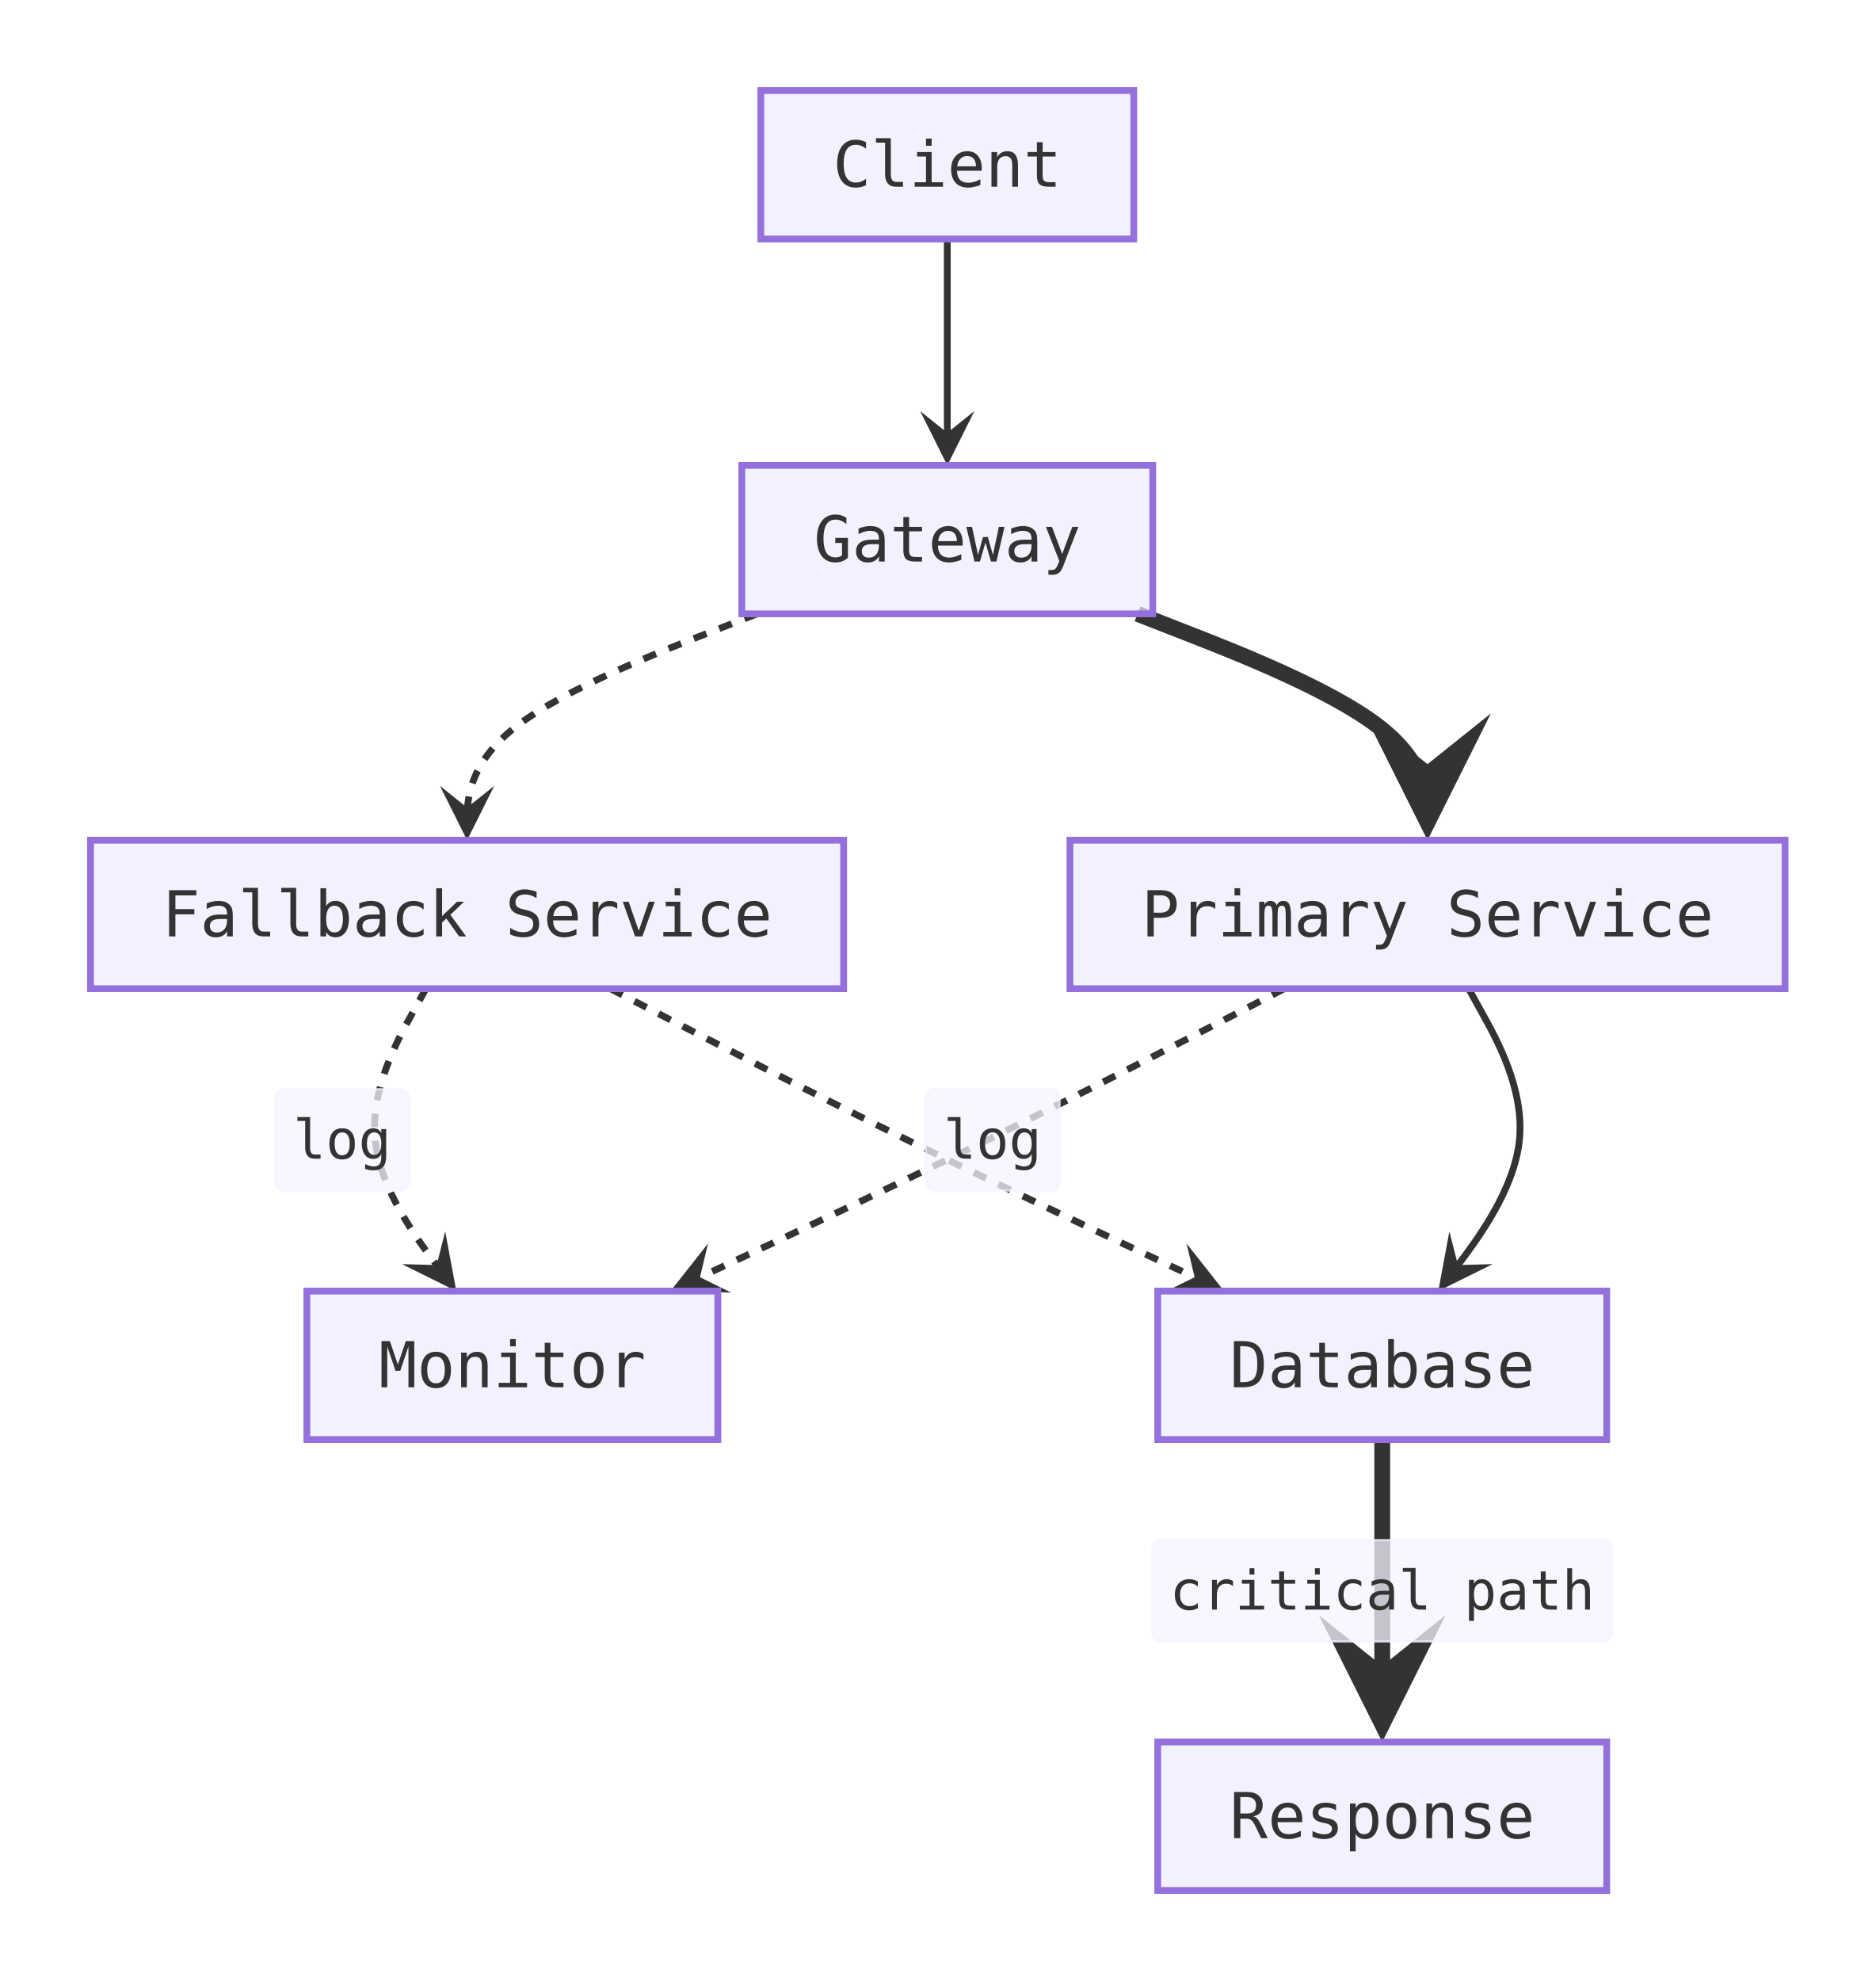
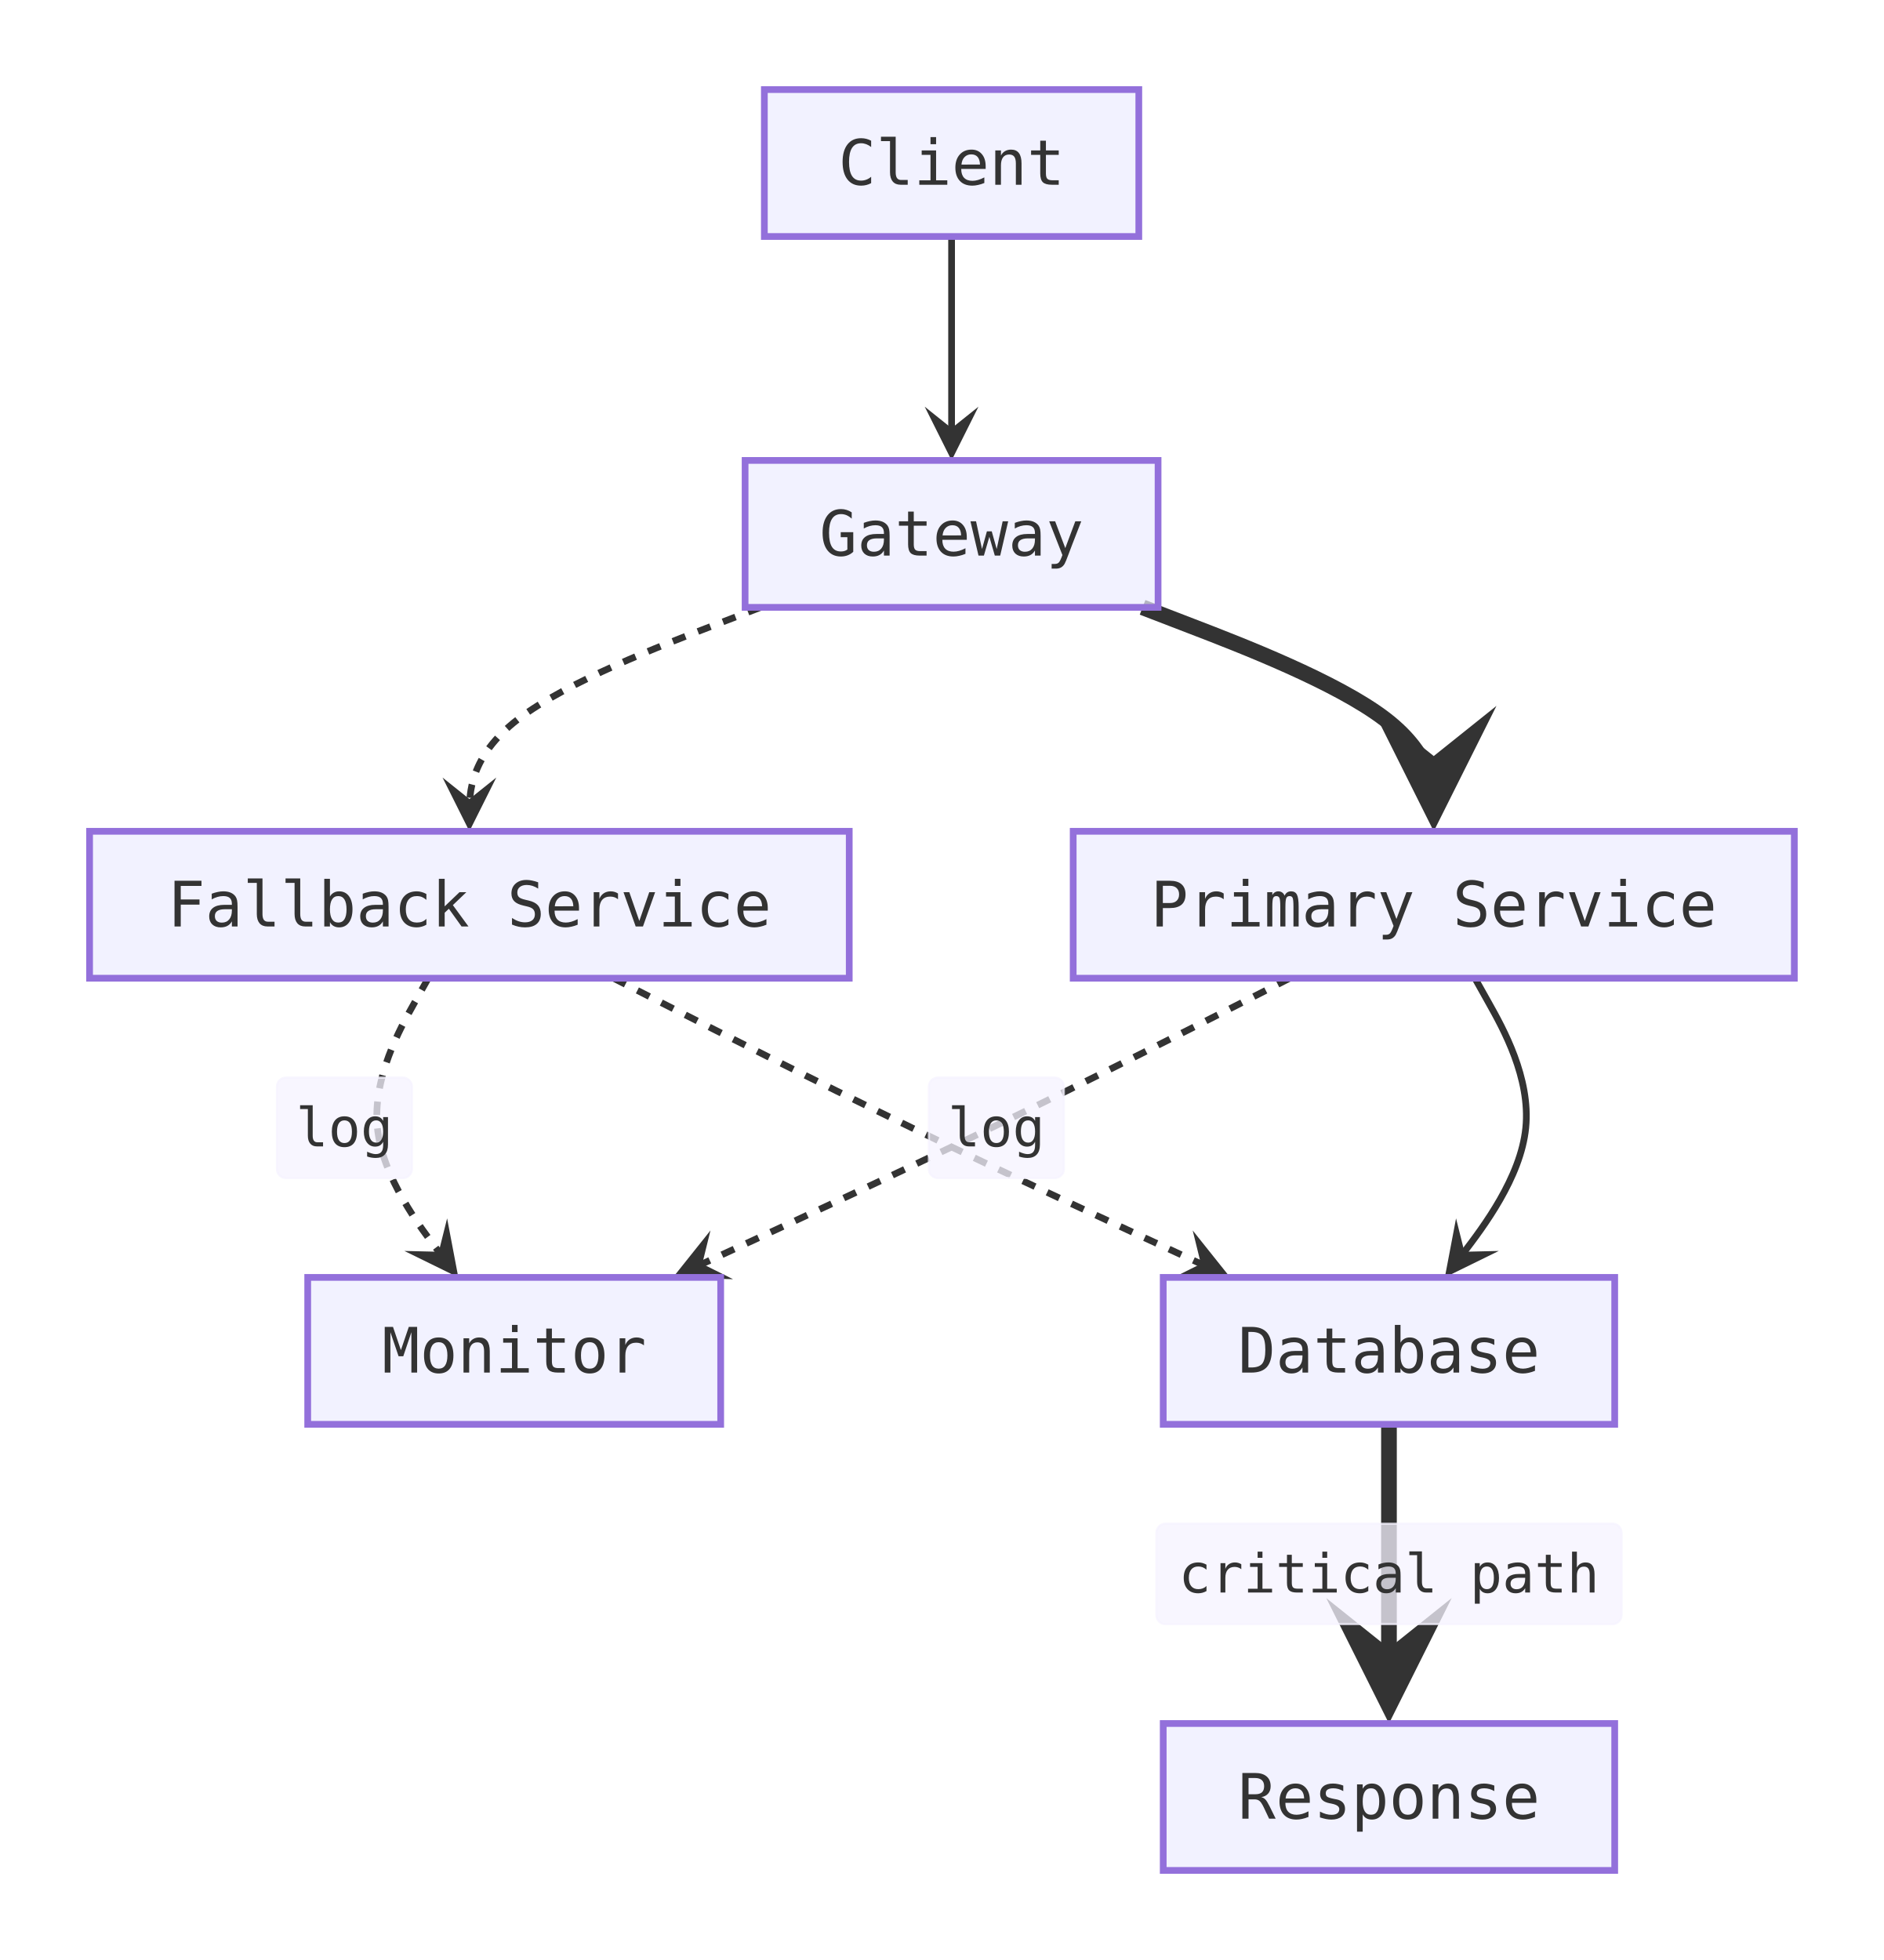
- <svg xmlns="http://www.w3.org/2000/svg" viewBox="0 0 414.4 437.6" width="414.4" height="437.6">
+ <svg xmlns="http://www.w3.org/2000/svg" viewBox="0 0 420.6 437.6" width="420.6" height="437.6">
  <defs>
    <marker id="arrow-point-333333" viewBox="0 0 10 10" refX="8" refY="5" markerWidth="8" markerHeight="8" orient="auto-start-reverse">
      <path d="M10 5 L0 10 L4 5 L0 0 Z" fill="#333333" />
    </marker>
  </defs>
  <g transform="translate(20, 20)">
-     <path d="M189.3 32.8 L189.3 36.97 C189.3 41.13 189.3 49.47 189.3 57.8 C189.3 66.13 189.3 74.47 189.3 78.63 L189.3 80.4" fill="none" stroke="#333333" stroke-width="1.5" marker-end="url(#arrow-point-333333)" />
-     <path d="M231.33 115.6 L242.01 119.77 C252.69 123.93 274.04 132.27 284.72 140.6 C295.4 148.93 295.4 157.27 295.4 160" fill="none" stroke="#333333" stroke-width="3.5" marker-end="url(#arrow-point-333333)" />
-     <path d="M147.27 115.6 L136.59 119.77 C125.91 123.93 104.56 132.27 93.88 140.6 C83.2 148.93 83.2 157.27 83.2 161.43 L83.2 163.2" fill="none" stroke="#333333" stroke-width="1.5" stroke-dasharray="3 3" marker-end="url(#arrow-point-333333)" />
-     <path d="M304.49 198.4 L307.57 203.97 C310.66 209.53 316.83 220.67 315.71 231.8 C314.59 242.93 306.19 254.07 301.99 259.63 L299.23 263.28" fill="none" stroke="#333333" stroke-width="1.5" marker-end="url(#arrow-point-333333)" />
-     <path d="M114.85 198.4 L125.59 203.97 C136.33 209.53 157.82 220.67 180.42 231.8 C203.02 242.93 226.74 254.07 238.6 259.63 L248.29 264.18" fill="none" stroke="#333333" stroke-width="1.5" stroke-dasharray="3 3" marker-end="url(#arrow-point-333333)" />
-     <path d="M285.4 298 L285.4 303.57 C285.4 309.13 285.4 320.27 285.4 331.4 C285.4 342.53 285.4 353.67 285.4 359.2" fill="none" stroke="#333333" stroke-width="3.5" marker-end="url(#arrow-point-333333)" />
-     <rect x="234.6" y="320.2" width="101.6" height="22.4" rx="2" ry="2" fill="#f5f3ffbf" stroke="#f5f3ffbf" stroke-width="0.5" />
-     <text x="285.4" y="331.4" text-anchor="middle" dominant-baseline="central" font-size="12px" font-family="'Intel One Mono', 'SF Mono', 'Cascadia Code', 'JetBrains Mono', 'Fira Code', 'Consolas', 'Menlo', monospace" fill="#333333">critical path</text>
-     <path d="M263.75 198.4 L253.01 203.97 C242.27 209.53 220.78 220.67 198.18 231.8 C175.58 242.93 151.86 254.07 140 259.63 L130.31 264.18" fill="none" stroke="#333333" stroke-width="1.5" stroke-dasharray="3 3" marker-end="url(#arrow-point-333333)" />
-     <rect x="184.5" y="220.6" width="29.6" height="22.4" rx="2" ry="2" fill="#f5f3ffbf" stroke="#f5f3ffbf" stroke-width="0.5" />
-     <text x="199.3" y="231.8" text-anchor="middle" dominant-baseline="central" font-size="12px" font-family="'Intel One Mono', 'SF Mono', 'Cascadia Code', 'JetBrains Mono', 'Fira Code', 'Consolas', 'Menlo', monospace" fill="#333333">log</text>
-     <path d="M74.11 198.4 L71.03 203.97 C67.94 209.53 61.77 220.67 62.89 231.8 C64.01 242.93 72.41 254.07 76.61 259.63 L79.37 263.28" fill="none" stroke="#333333" stroke-width="1.5" stroke-dasharray="3 3" marker-end="url(#arrow-point-333333)" />
-     <rect x="40.8" y="220.6" width="29.6" height="22.4" rx="2" ry="2" fill="#f5f3ffbf" stroke="#f5f3ffbf" stroke-width="0.5" />
-     <text x="55.6" y="231.8" text-anchor="middle" dominant-baseline="central" font-size="12px" font-family="'Intel One Mono', 'SF Mono', 'Cascadia Code', 'JetBrains Mono', 'Fira Code', 'Consolas', 'Menlo', monospace" fill="#333333">log</text>
-     <rect x="148.1" y="0" width="82.4" height="32.8" fill="#ececffb2" stroke="#9370db" stroke-width="1.5" />
-     <text x="189.3" y="16.4" text-anchor="middle" dominant-baseline="central" font-size="14px" font-family="'Intel One Mono', 'SF Mono', 'Cascadia Code', 'JetBrains Mono', 'Fira Code', 'Consolas', 'Menlo', monospace" fill="#333333">Client</text>
-     <rect x="143.9" y="82.8" width="90.8" height="32.8" fill="#ececffb2" stroke="#9370db" stroke-width="1.5" />
-     <text x="189.3" y="99.2" text-anchor="middle" dominant-baseline="central" font-size="14px" font-family="'Intel One Mono', 'SF Mono', 'Cascadia Code', 'JetBrains Mono', 'Fira Code', 'Consolas', 'Menlo', monospace" fill="#333333">Gateway</text>
-     <rect x="216.4" y="165.6" width="158" height="32.8" fill="#ececffb2" stroke="#9370db" stroke-width="1.5" />
-     <text x="295.4" y="182" text-anchor="middle" dominant-baseline="central" font-size="14px" font-family="'Intel One Mono', 'SF Mono', 'Cascadia Code', 'JetBrains Mono', 'Fira Code', 'Consolas', 'Menlo', monospace" fill="#333333">Primary Service</text>
-     <rect x="0" y="165.6" width="166.4" height="32.8" fill="#ececffb2" stroke="#9370db" stroke-width="1.5" />
-     <text x="83.2" y="182" text-anchor="middle" dominant-baseline="central" font-size="14px" font-family="'Intel One Mono', 'SF Mono', 'Cascadia Code', 'JetBrains Mono', 'Fira Code', 'Consolas', 'Menlo', monospace" fill="#333333">Fallback Service</text>
-     <rect x="235.8" y="265.2" width="99.2" height="32.8" fill="#ececffb2" stroke="#9370db" stroke-width="1.5" />
-     <text x="285.4" y="281.6" text-anchor="middle" dominant-baseline="central" font-size="14px" font-family="'Intel One Mono', 'SF Mono', 'Cascadia Code', 'JetBrains Mono', 'Fira Code', 'Consolas', 'Menlo', monospace" fill="#333333">Database</text>
-     <rect x="235.8" y="364.8" width="99.2" height="32.8" fill="#ececffb2" stroke="#9370db" stroke-width="1.5" />
-     <text x="285.4" y="381.2" text-anchor="middle" dominant-baseline="central" font-size="14px" font-family="'Intel One Mono', 'SF Mono', 'Cascadia Code', 'JetBrains Mono', 'Fira Code', 'Consolas', 'Menlo', monospace" fill="#333333">Response</text>
-     <rect x="47.8" y="265.2" width="90.8" height="32.8" fill="#ececffb2" stroke="#9370db" stroke-width="1.5" />
-     <text x="93.2" y="281.6" text-anchor="middle" dominant-baseline="central" font-size="14px" font-family="'Intel One Mono', 'SF Mono', 'Cascadia Code', 'JetBrains Mono', 'Fira Code', 'Consolas', 'Menlo', monospace" fill="#333333">Monitor</text>
+     <path d="M192.45 32.8 L192.45 36.97 C192.45 41.13 192.45 49.47 192.45 57.8 C192.45 66.13 192.45 74.47 192.45 78.63 L192.45 80.4" fill="none" stroke="#333333" stroke-width="1.5" marker-end="url(#arrow-point-333333)" />
+     <path d="M235.09 115.6 L245.93 119.77 C256.76 123.93 278.43 132.27 289.27 140.6 C300.1 148.93 300.1 157.27 300.1 160" fill="none" stroke="#333333" stroke-width="3.5" marker-end="url(#arrow-point-333333)" />
+     <path d="M149.81 115.6 L138.97 119.77 C128.14 123.93 106.47 132.27 95.63 140.6 C84.8 148.93 84.8 157.27 84.8 161.43 L84.8 163.2" fill="none" stroke="#333333" stroke-width="1.5" stroke-dasharray="3 3" marker-end="url(#arrow-point-333333)" />
+     <path d="M309.29 198.4 L312.41 203.97 C315.53 209.53 321.76 220.67 320.64 231.8 C319.53 242.93 311.05 254.07 306.82 259.63 L304.03 263.29" fill="none" stroke="#333333" stroke-width="1.5" marker-end="url(#arrow-point-333333)" />
+     <path d="M116.96 198.4 L127.87 203.97 C138.79 209.53 160.62 220.67 183.57 231.8 C206.52 242.93 230.58 254.07 242.62 259.63 L252.47 264.19" fill="none" stroke="#333333" stroke-width="1.5" stroke-dasharray="3 3" marker-end="url(#arrow-point-333333)" />
+     <path d="M290.1 298 L290.1 303.57 C290.1 309.13 290.1 320.27 290.1 331.4 C290.1 342.53 290.1 353.67 290.1 359.2" fill="none" stroke="#333333" stroke-width="3.5" marker-end="url(#arrow-point-333333)" />
+     <rect x="238.19" y="320.2" width="103.83" height="22.4" rx="2" ry="2" fill="#f5f3ffbf" stroke="#f5f3ffbf" stroke-width="0.5" />
+     <text x="290.1" y="331.4" text-anchor="middle" dominant-baseline="central" font-size="12px" font-family="'Intel One Mono', 'SF Mono', 'Cascadia Code', 'JetBrains Mono', 'Fira Code', 'Consolas', 'Menlo', monospace" fill="#333333">critical path</text>
+     <path d="M267.94 198.4 L257.03 203.97 C246.11 209.53 224.28 220.67 201.33 231.8 C178.38 242.93 154.32 254.07 142.28 259.63 L132.43 264.19" fill="none" stroke="#333333" stroke-width="1.5" stroke-dasharray="3 3" marker-end="url(#arrow-point-333333)" />
+     <rect x="187.39" y="220.6" width="30.11" height="22.4" rx="2" ry="2" fill="#f5f3ffbf" stroke="#f5f3ffbf" stroke-width="0.5" />
+     <text x="202.45" y="231.8" text-anchor="middle" dominant-baseline="central" font-size="12px" font-family="'Intel One Mono', 'SF Mono', 'Cascadia Code', 'JetBrains Mono', 'Fira Code', 'Consolas', 'Menlo', monospace" fill="#333333">log</text>
+     <path d="M75.61 198.4 L72.49 203.97 C69.37 209.53 63.14 220.67 64.26 231.8 C65.37 242.93 73.85 254.07 78.08 259.63 L80.87 263.29" fill="none" stroke="#333333" stroke-width="1.5" stroke-dasharray="3 3" marker-end="url(#arrow-point-333333)" />
+     <rect x="41.84" y="220.6" width="30.11" height="22.4" rx="2" ry="2" fill="#f5f3ffbf" stroke="#f5f3ffbf" stroke-width="0.5" />
+     <text x="56.9" y="231.8" text-anchor="middle" dominant-baseline="central" font-size="12px" font-family="'Intel One Mono', 'SF Mono', 'Cascadia Code', 'JetBrains Mono', 'Fira Code', 'Consolas', 'Menlo', monospace" fill="#333333">log</text>
+     <rect x="150.65" y="0" width="83.6" height="32.8" fill="#ececffb2" stroke="#9370db" stroke-width="1.5" />
+     <text x="192.45" y="16.4" text-anchor="middle" dominant-baseline="central" font-size="14px" font-family="'Intel One Mono', 'SF Mono', 'Cascadia Code', 'JetBrains Mono', 'Fira Code', 'Consolas', 'Menlo', monospace" fill="#333333">Client</text>
+     <rect x="146.35" y="82.8" width="92.2" height="32.8" fill="#ececffb2" stroke="#9370db" stroke-width="1.5" />
+     <text x="192.45" y="99.2" text-anchor="middle" dominant-baseline="central" font-size="14px" font-family="'Intel One Mono', 'SF Mono', 'Cascadia Code', 'JetBrains Mono', 'Fira Code', 'Consolas', 'Menlo', monospace" fill="#333333">Gateway</text>
+     <rect x="219.6" y="165.6" width="161" height="32.8" fill="#ececffb2" stroke="#9370db" stroke-width="1.5" />
+     <text x="300.1" y="182" text-anchor="middle" dominant-baseline="central" font-size="14px" font-family="'Intel One Mono', 'SF Mono', 'Cascadia Code', 'JetBrains Mono', 'Fira Code', 'Consolas', 'Menlo', monospace" fill="#333333">Primary Service</text>
+     <rect x="0" y="165.6" width="169.6" height="32.8" fill="#ececffb2" stroke="#9370db" stroke-width="1.5" />
+     <text x="84.8" y="182" text-anchor="middle" dominant-baseline="central" font-size="14px" font-family="'Intel One Mono', 'SF Mono', 'Cascadia Code', 'JetBrains Mono', 'Fira Code', 'Consolas', 'Menlo', monospace" fill="#333333">Fallback Service</text>
+     <rect x="239.7" y="265.2" width="100.8" height="32.8" fill="#ececffb2" stroke="#9370db" stroke-width="1.5" />
+     <text x="290.1" y="281.6" text-anchor="middle" dominant-baseline="central" font-size="14px" font-family="'Intel One Mono', 'SF Mono', 'Cascadia Code', 'JetBrains Mono', 'Fira Code', 'Consolas', 'Menlo', monospace" fill="#333333">Database</text>
+     <rect x="239.7" y="364.8" width="100.8" height="32.8" fill="#ececffb2" stroke="#9370db" stroke-width="1.5" />
+     <text x="290.1" y="381.2" text-anchor="middle" dominant-baseline="central" font-size="14px" font-family="'Intel One Mono', 'SF Mono', 'Cascadia Code', 'JetBrains Mono', 'Fira Code', 'Consolas', 'Menlo', monospace" fill="#333333">Response</text>
+     <rect x="48.7" y="265.2" width="92.2" height="32.8" fill="#ececffb2" stroke="#9370db" stroke-width="1.5" />
+     <text x="94.8" y="281.6" text-anchor="middle" dominant-baseline="central" font-size="14px" font-family="'Intel One Mono', 'SF Mono', 'Cascadia Code', 'JetBrains Mono', 'Fira Code', 'Consolas', 'Menlo', monospace" fill="#333333">Monitor</text>
  </g>
</svg>
